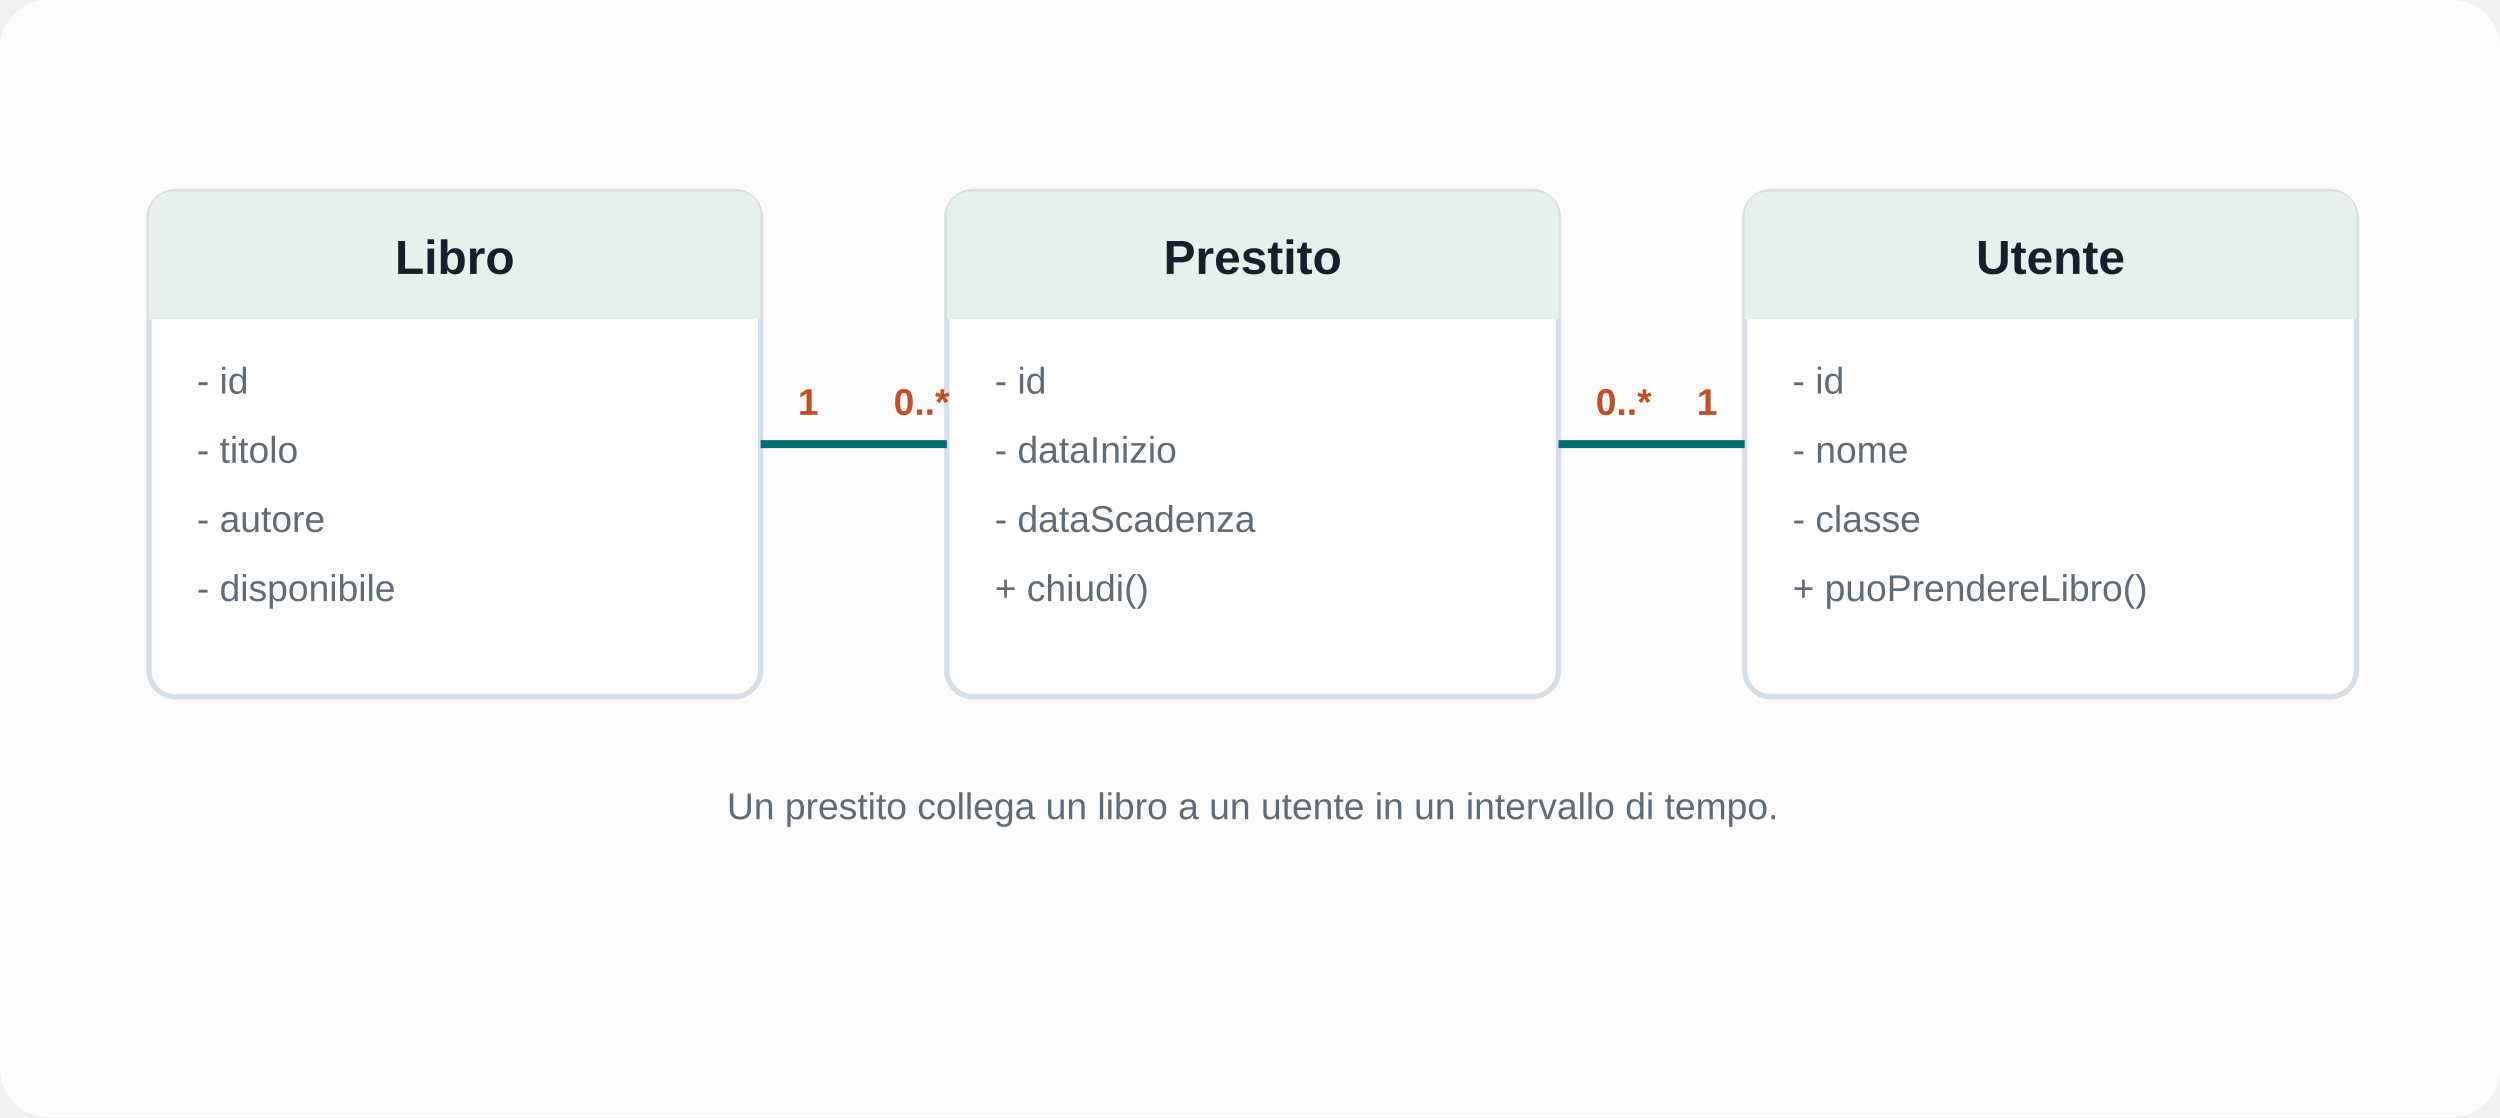
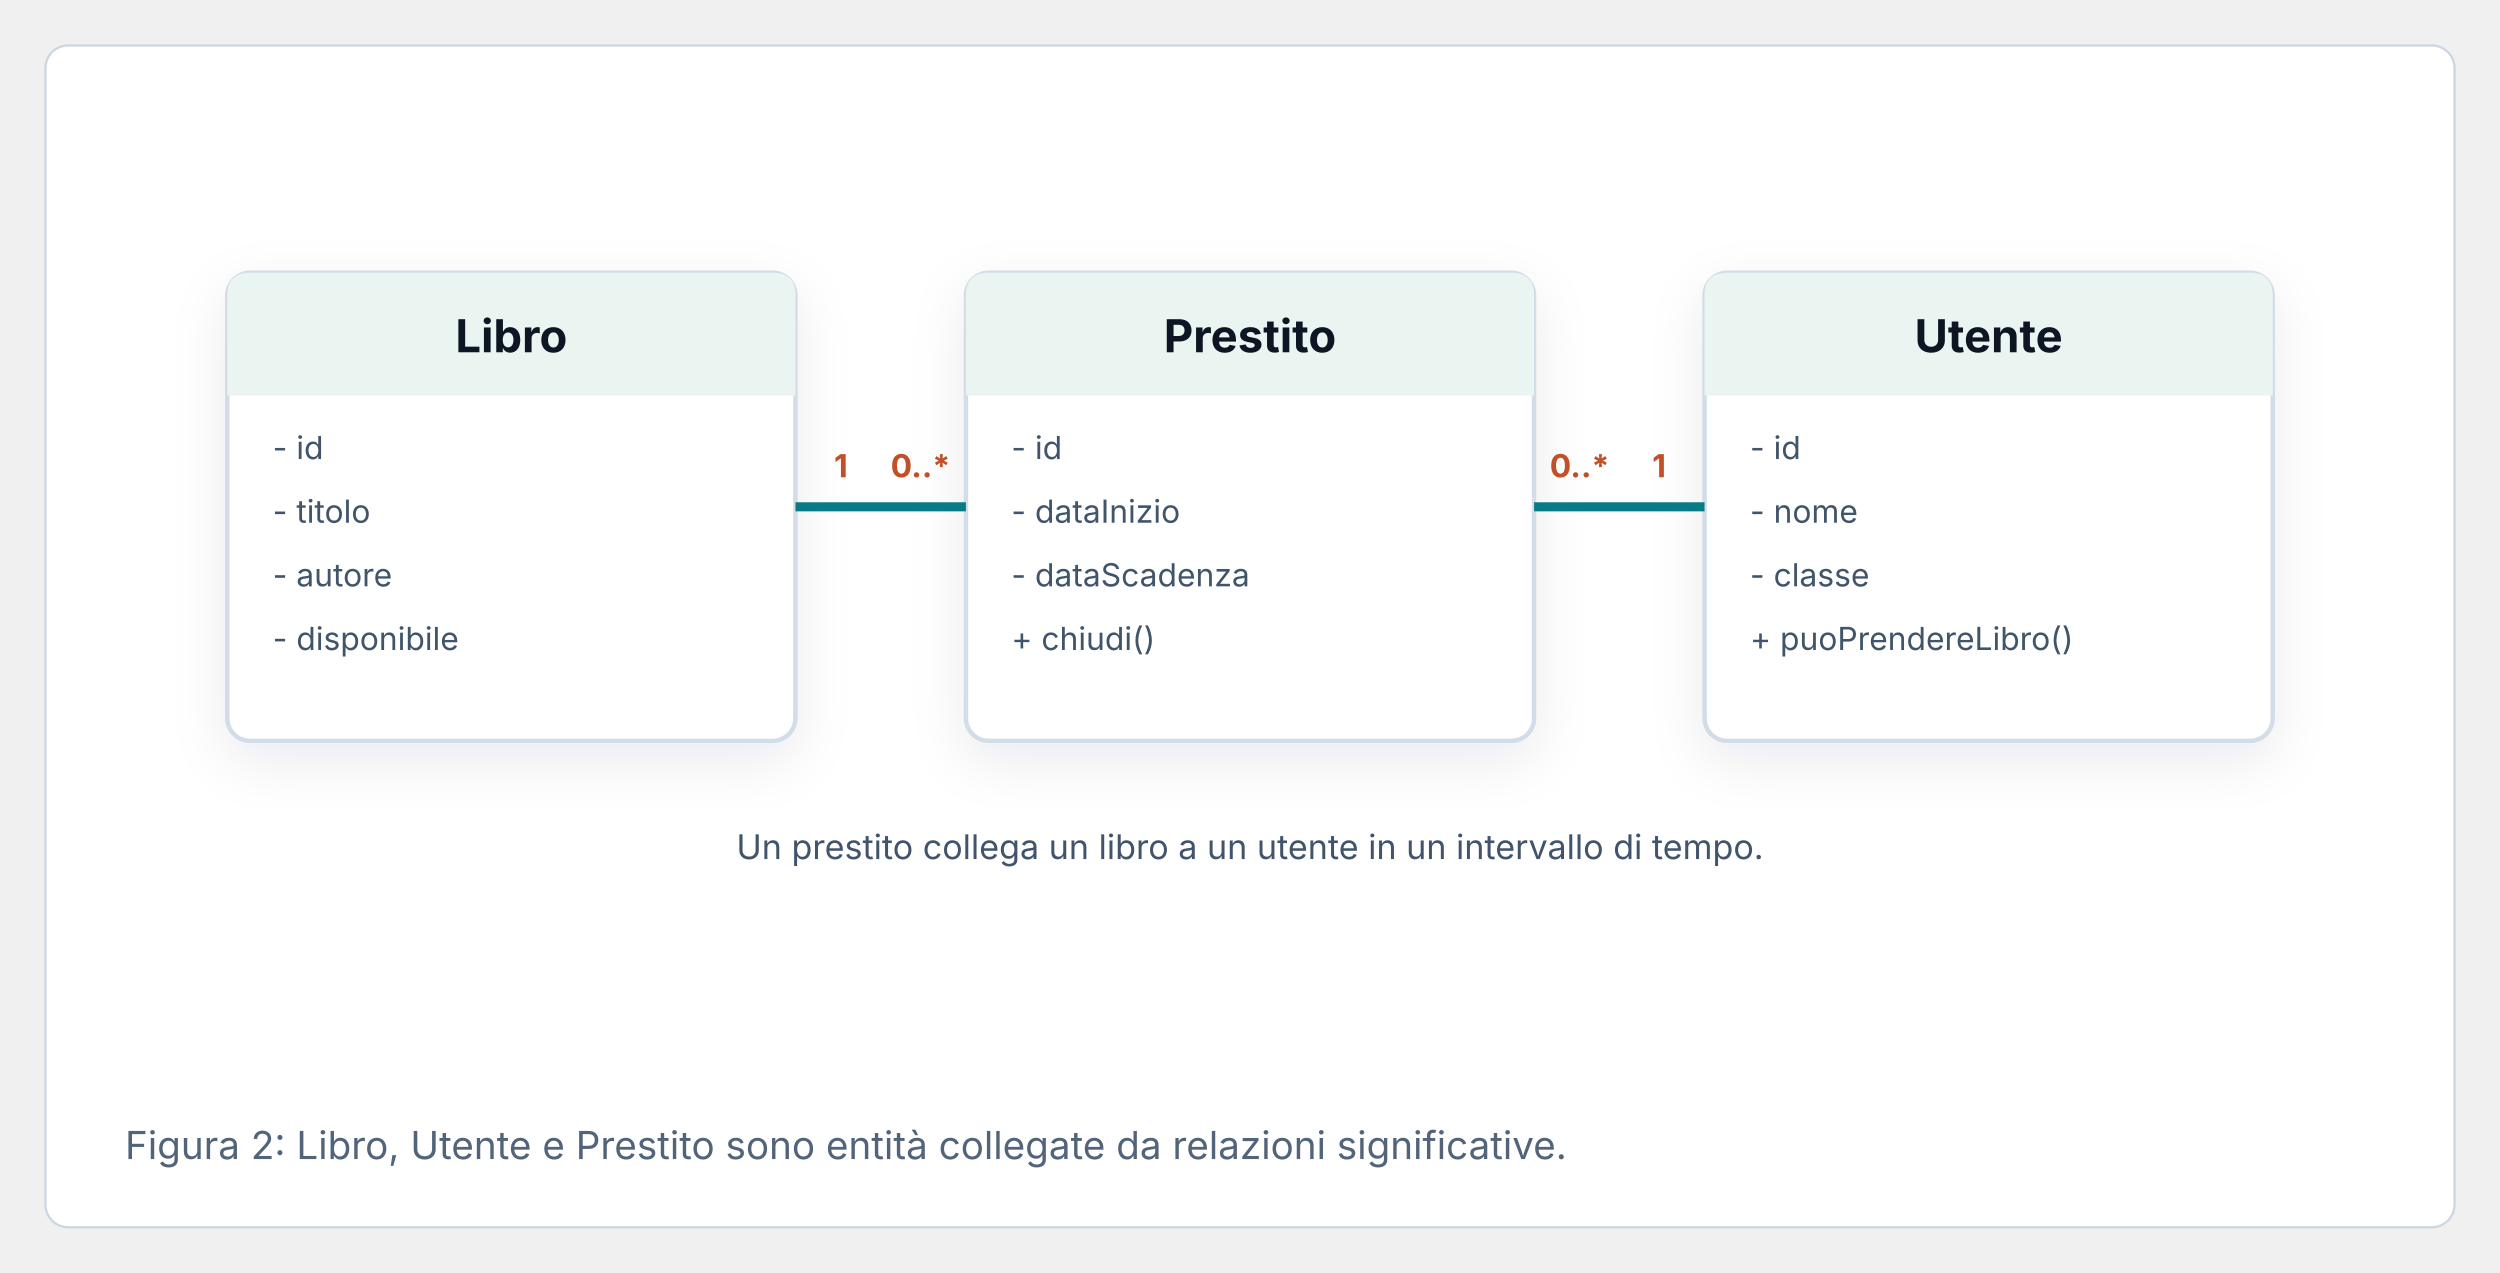
- <svg xmlns="http://www.w3.org/2000/svg" viewBox="0 0 940 420" role="img" aria-labelledby="title desc">
-   <style>
-     .class{fill:#fff;stroke:#d8dee5;stroke-width:2}
-     .head{fill:#e7f0ed}
-     .title{font:700 18px Arial, sans-serif;fill:#17202a}
-     .text{font:14px Arial, sans-serif;fill:#5f6c78}
-     .line{stroke:#006d77;stroke-width:3;fill:none}
-     .mult{font:700 14px Arial, sans-serif;fill:#c44f24}
-   </style>
-   <rect width="940" height="420" rx="18" fill="#fbfcfb" />
-   <g transform="translate(56 72)">
-     <rect class="class" x="0" y="0" width="230" height="190" rx="10" />
-     <path class="head" d="M10 0 H220 Q230 0 230 10 V48 H0 V10 Q0 0 10 0" />
-     <text class="title" x="115" y="31" text-anchor="middle">Libro</text>
-     <text class="text" x="18" y="76">- id</text>
-     <text class="text" x="18" y="102">- titolo</text>
-     <text class="text" x="18" y="128">- autore</text>
-     <text class="text" x="18" y="154">- disponibile</text>
-     <rect class="class" x="300" y="0" width="230" height="190" rx="10" />
-     <path class="head" d="M310 0 H520 Q530 0 530 10 V48 H300 V10 Q300 0 310 0" />
-     <text class="title" x="415" y="31" text-anchor="middle">Prestito</text>
-     <text class="text" x="318" y="76">- id</text>
-     <text class="text" x="318" y="102">- dataInizio</text>
-     <text class="text" x="318" y="128">- dataScadenza</text>
-     <text class="text" x="318" y="154">+ chiudi()</text>
-     <rect class="class" x="600" y="0" width="230" height="190" rx="10" />
-     <path class="head" d="M610 0 H820 Q830 0 830 10 V48 H600 V10 Q600 0 610 0" />
-     <text class="title" x="715" y="31" text-anchor="middle">Utente</text>
-     <text class="text" x="618" y="76">- id</text>
-     <text class="text" x="618" y="102">- nome</text>
-     <text class="text" x="618" y="128">- classe</text>
-     <text class="text" x="618" y="154">+ puoPrendereLibro()</text>
-     <path class="line" d="M230 95 H300" />
-     <path class="line" d="M530 95 H600" />
-     <text class="mult" x="244" y="84">1</text>
-     <text class="mult" x="280" y="84">0..*</text>
-     <text class="mult" x="544" y="84">0..*</text>
-     <text class="mult" x="582" y="84">1</text>
-     <text class="text" x="415" y="236" text-anchor="middle">Un prestito collega un libro a un utente in un intervallo di tempo.</text>
+ <svg xmlns="http://www.w3.org/2000/svg" viewBox="0 0 1100 560" role="img" aria-labelledby="title desc">
+   <defs>
+     <filter id="softShadow" x="-10%" y="-30%" width="120%" height="170%">
+       <feDropShadow dx="0" dy="8" stdDeviation="12" flood-color="#102334" flood-opacity="0.08" />
+     </filter>
+   </defs>
+   <rect x="20" y="20" width="1060" height="520" rx="10" fill="#ffffff" stroke="#cbd6e2" />
+   <g font-family="Inter, Segoe UI, Arial, sans-serif">
+     <g transform="translate(100 120)" filter="url(#softShadow)">
+       <rect width="250" height="206" rx="10" fill="#ffffff" stroke="#d3dde8" stroke-width="2" />
+       <path d="M10 0 H240 Q250 0 250 10 V54 H0 V10 Q0 0 10 0" fill="#eaf4f1" />
+       <text x="125" y="35" text-anchor="middle" font-size="20" font-weight="700" fill="#0d1724">Libro</text>
+       <text x="20" y="82" font-size="14" fill="#41546b">- id</text>
+       <text x="20" y="110" font-size="14" fill="#41546b">- titolo</text>
+       <text x="20" y="138" font-size="14" fill="#41546b">- autore</text>
+       <text x="20" y="166" font-size="14" fill="#41546b">- disponibile</text>
+     </g>
+     <g transform="translate(425 120)" filter="url(#softShadow)">
+       <rect width="250" height="206" rx="10" fill="#ffffff" stroke="#d3dde8" stroke-width="2" />
+       <path d="M10 0 H240 Q250 0 250 10 V54 H0 V10 Q0 0 10 0" fill="#eaf4f1" />
+       <text x="125" y="35" text-anchor="middle" font-size="20" font-weight="700" fill="#0d1724">Prestito</text>
+       <text x="20" y="82" font-size="14" fill="#41546b">- id</text>
+       <text x="20" y="110" font-size="14" fill="#41546b">- dataInizio</text>
+       <text x="20" y="138" font-size="14" fill="#41546b">- dataScadenza</text>
+       <text x="20" y="166" font-size="14" fill="#41546b">+ chiudi()</text>
+     </g>
+     <g transform="translate(750 120)" filter="url(#softShadow)">
+       <rect width="250" height="206" rx="10" fill="#ffffff" stroke="#d3dde8" stroke-width="2" />
+       <path d="M10 0 H240 Q250 0 250 10 V54 H0 V10 Q0 0 10 0" fill="#eaf4f1" />
+       <text x="125" y="35" text-anchor="middle" font-size="20" font-weight="700" fill="#0d1724">Utente</text>
+       <text x="20" y="82" font-size="14" fill="#41546b">- id</text>
+       <text x="20" y="110" font-size="14" fill="#41546b">- nome</text>
+       <text x="20" y="138" font-size="14" fill="#41546b">- classe</text>
+       <text x="20" y="166" font-size="14" fill="#41546b">+ puoPrendereLibro()</text>
+     </g>
+     <line x1="350" y1="223" x2="425" y2="223" stroke="#087b86" stroke-width="4" />
+     <line x1="675" y1="223" x2="750" y2="223" stroke="#087b86" stroke-width="4" />
+     <text x="370" y="210" text-anchor="middle" font-size="14" font-weight="700" fill="#c24f27">1</text>
+     <text x="405" y="210" text-anchor="middle" font-size="14" font-weight="700" fill="#c24f27">0..*</text>
+     <text x="695" y="210" text-anchor="middle" font-size="14" font-weight="700" fill="#c24f27">0..*</text>
+     <text x="730" y="210" text-anchor="middle" font-size="14" font-weight="700" fill="#c24f27">1</text>
+     <text x="550" y="378" text-anchor="middle" font-size="15" fill="#41546b">Un prestito collega un libro a un utente in un intervallo di tempo.</text>
+     <text x="55" y="510" font-size="17" fill="#52647a">Figura 2: Libro, Utente e Prestito sono entità collegate da relazioni significative.</text>
  </g>
</svg>
